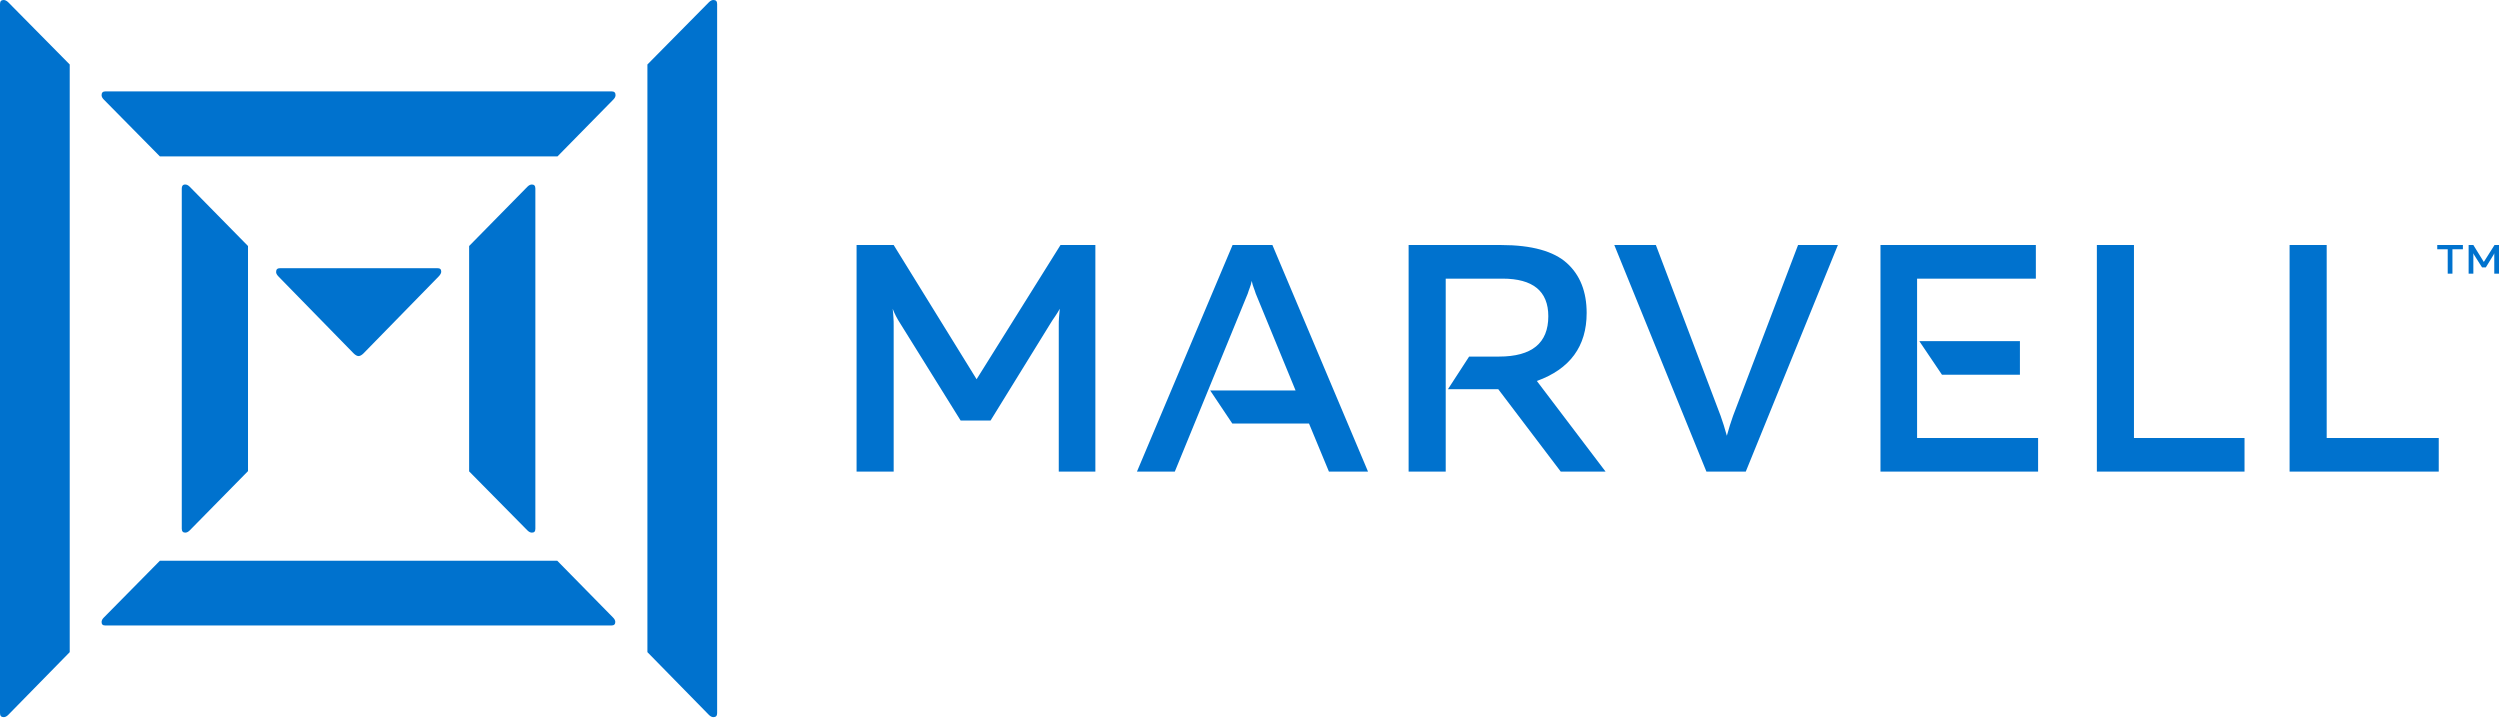
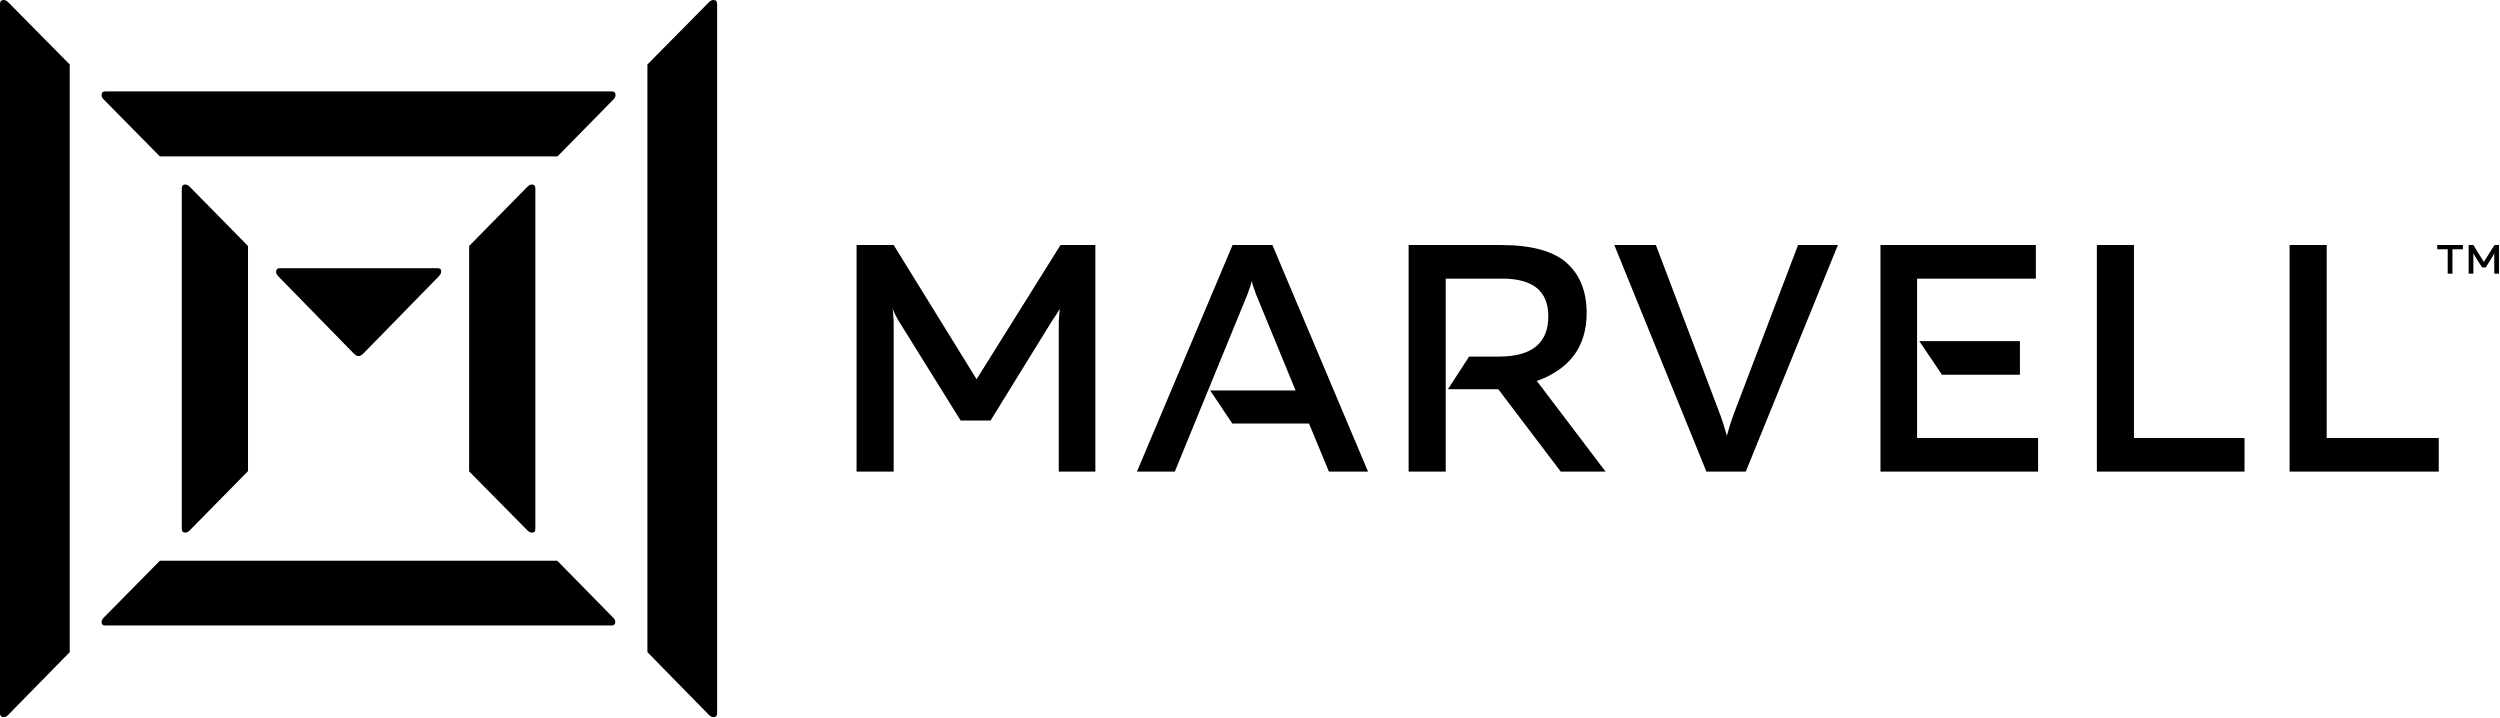
- <svg xmlns="http://www.w3.org/2000/svg" viewBox="0 0 1004 288" fill="#0072ce">
+ <svg xmlns="http://www.w3.org/2000/svg" viewBox="0 0 1004 288" fill="#000000">
  <path d="M425.9,98.4l-33.7,53.9l-33.3-53.9H344v91h14.9v-58.6c0-1.1,0-2.2-0.1-3.3s-0.1-2.2-0.3-3.5c0.7,1.9,1.8,4,3.1,6l24.2,38.9  h12l24-38.9c0.6-1,1.2-1.9,1.9-2.9s1.3-2,1.9-3.1c-0.1,1.2-0.2,2.4-0.3,3.5c-0.1,1.1-0.1,2.2-0.1,3.3v58.6h14.7v-91L425.9,98.4  L425.9,98.4z M471.8,189.4l29.3-71.5c0.2-0.7,0.5-1.5,0.8-2.3c0.3-0.8,0.6-1.7,0.8-2.8c0.2,1.1,0.5,2,0.8,2.8  c0.3,0.8,0.6,1.6,0.8,2.3l16,38.9H486l8.9,13.3h30.8l8,19.3h15.7l-38.4-91h-16l-38.4,91H471.8L471.8,189.4z M701.1,189.4l37-91h-16  L696,167c-0.8,2.3-1.7,5-2.5,8c-0.8-3-1.7-5.7-2.5-8l-26-68.6h-16.7l37,91H701.1L701.1,189.4z M842.1,98.4v91h59.3v-13.5h-44.4V98.4  H842.1L842.1,98.4z M919.5,98.4v91h59.9v-13.5h-45V98.4H919.5L919.5,98.4z M769.9,111.9h47.7V98.4h-62.4v91h63.3v-13.5h-48.6V111.9  L769.9,111.9z M637.2,125.7c0-8.5-2.6-15.2-7.9-20c-5.3-4.8-14.1-7.3-26.5-7.3h-37.1v91h14.9v-77.5h22.8c12.2,0,18.4,5,18.4,15.1  c0,10.8-6.6,16.2-19.8,16.2h-12l-8.5,13.1h20.2l25.1,33.1h18L617.2,153C630.5,148.2,637.2,139.1,637.2,125.7L637.2,125.7  L637.2,125.7z M811.2,137h-40.4l9.1,13.5h31.3L811.2,137L811.2,137z M111.9,111.1l30.1,30.8c0.7,0.7,1.4,1.1,2,1.1  c0.6,0,1.3-0.4,2-1.1l30.1-30.8c0.7-0.7,1.1-1.4,1.1-2c0-1-0.5-1.4-1.6-1.4h-63.1c-1.1,0-1.6,0.5-1.6,1.4  C110.8,109.7,111.2,110.4,111.9,111.1L111.9,111.1z M288,1.6c0-1.1-0.5-1.6-1.5-1.6c-0.6,0-1.2,0.3-1.8,0.9l-24.7,25v236l0,0  l24.7,25.2c0.6,0.6,1.2,0.9,1.8,0.9c1,0,1.5-0.5,1.5-1.6V1.6z M0,286.4c0,1.1,0.5,1.6,1.5,1.6c0.6,0,1.2-0.3,1.8-0.9l24.7-25.2l0,0  v-236L3.3,0.9C2.7,0.3,2,0,1.5,0C0.5,0,0,0.5,0,1.6V286.4z M64.2,62.8h159.7L246.3,40c0.6-0.6,0.9-1.2,0.9-1.8c0-1-0.5-1.5-1.6-1.5  H42.4c-1.1,0-1.6,0.5-1.6,1.5c0,0.6,0.3,1.2,0.9,1.8L64.2,62.8z M41.7,248c-0.6,0.6-0.9,1.2-0.9,1.8c0,1,0.5,1.4,1.6,1.4h203.1  c1.1,0,1.6-0.5,1.6-1.4c0-0.6-0.3-1.2-0.9-1.8l-22.4-22.8H64.2L41.7,248z M211.8,213c0.6,0.6,1.2,0.9,1.8,0.9c1,0,1.4-0.5,1.4-1.6  l0,0V75.7c0-1.1-0.5-1.6-1.4-1.6c-0.6,0-1.2,0.3-1.8,0.9l-23.4,23.8v90.5L211.8,213z M99.6,189.2V98.8L76.2,75  c-0.6-0.6-1.2-0.9-1.8-0.9c-1,0-1.4,0.6-1.4,1.6v136.6l0,0c0,1.1,0.5,1.6,1.4,1.6c0.6,0,1.2-0.3,1.8-0.9L99.6,189.2z M978.8,98.4  v1.7h4.2v9.8h1.9v-9.8h4.2v-1.7H978.8z M1001.8,98.4l-4.3,6.8l-4.2-6.8h-1.9v11.5h1.9v-7.4c0-0.1,0-0.3,0-0.4c0-0.1,0-0.3,0-0.4  c0.1,0.2,0.2,0.5,0.4,0.8l3.1,4.9h1.5l3-4.9c0.1-0.1,0.2-0.2,0.2-0.4s0.2-0.2,0.2-0.4c0,0.2,0,0.3,0,0.4c0,0.1,0,0.3,0,0.4v7.4h1.9  V98.4H1001.8L1001.8,98.4z" />
</svg>
